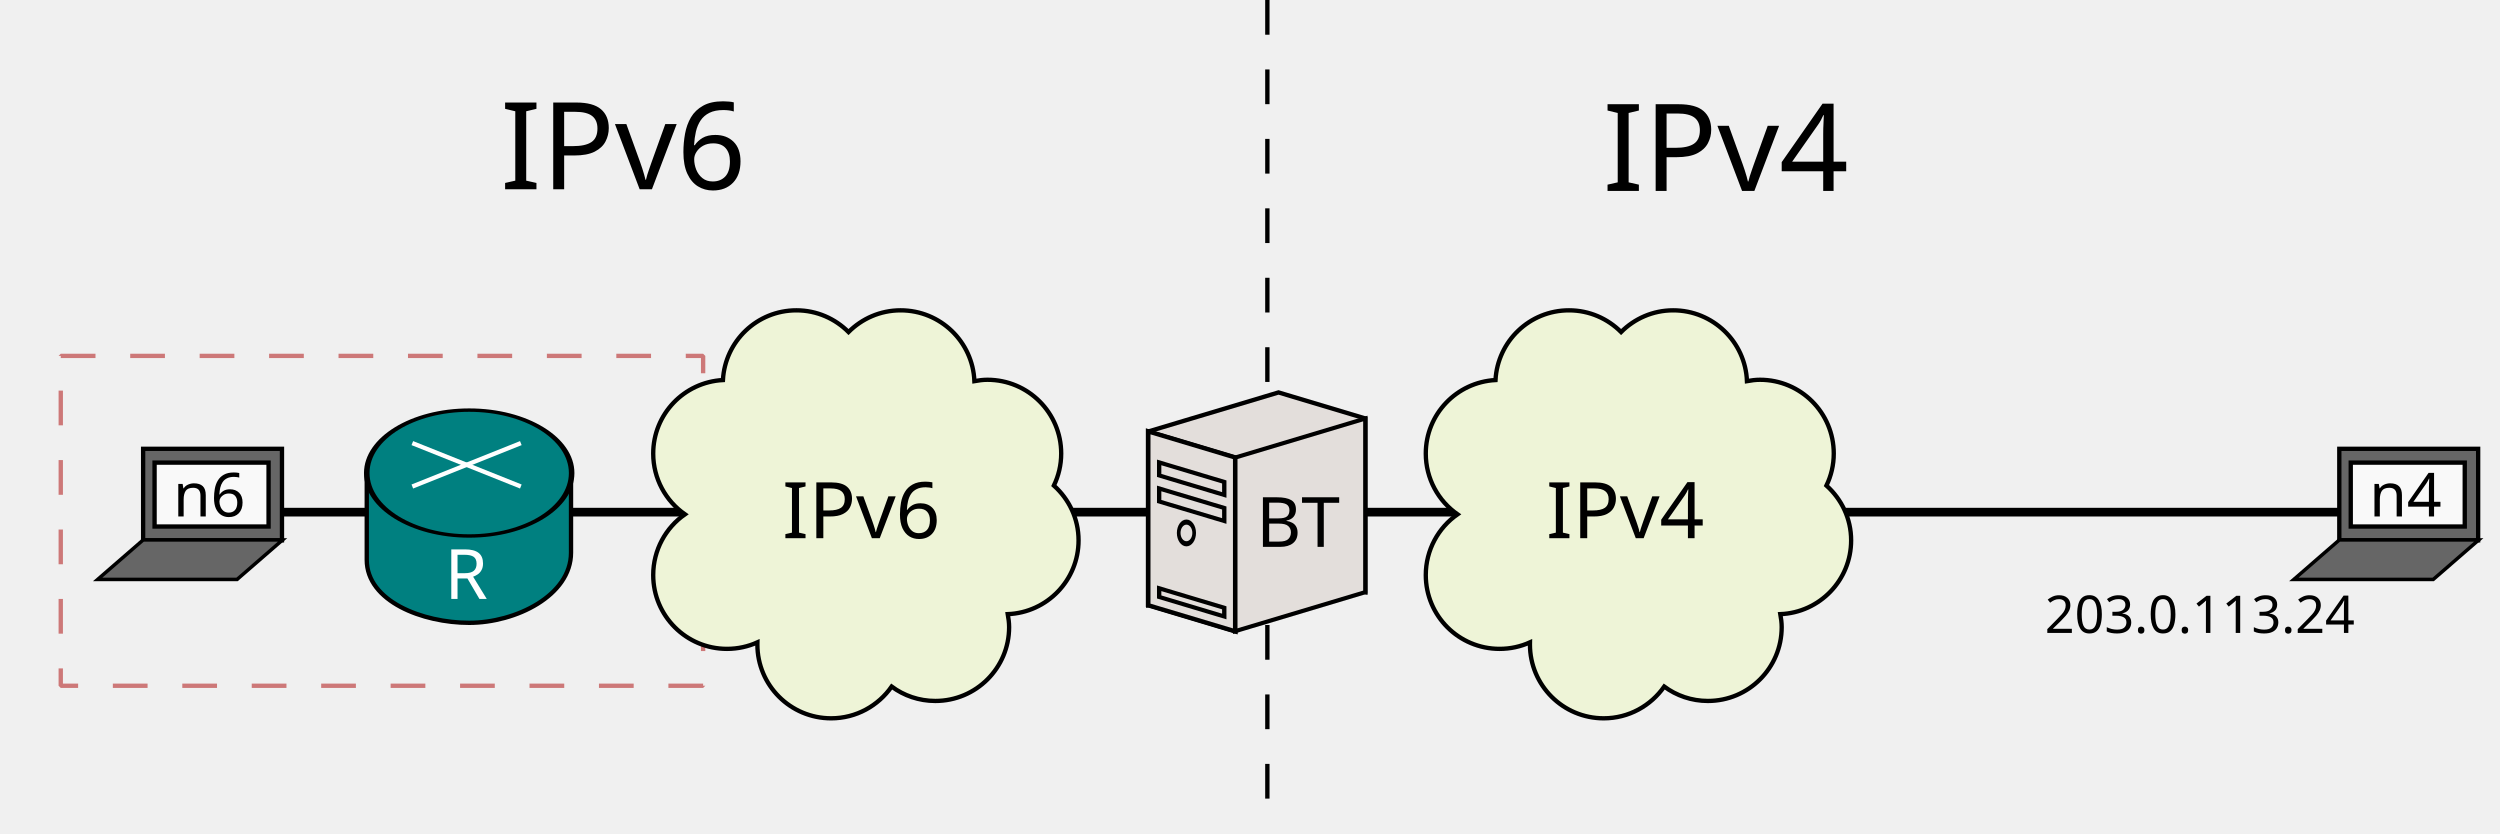
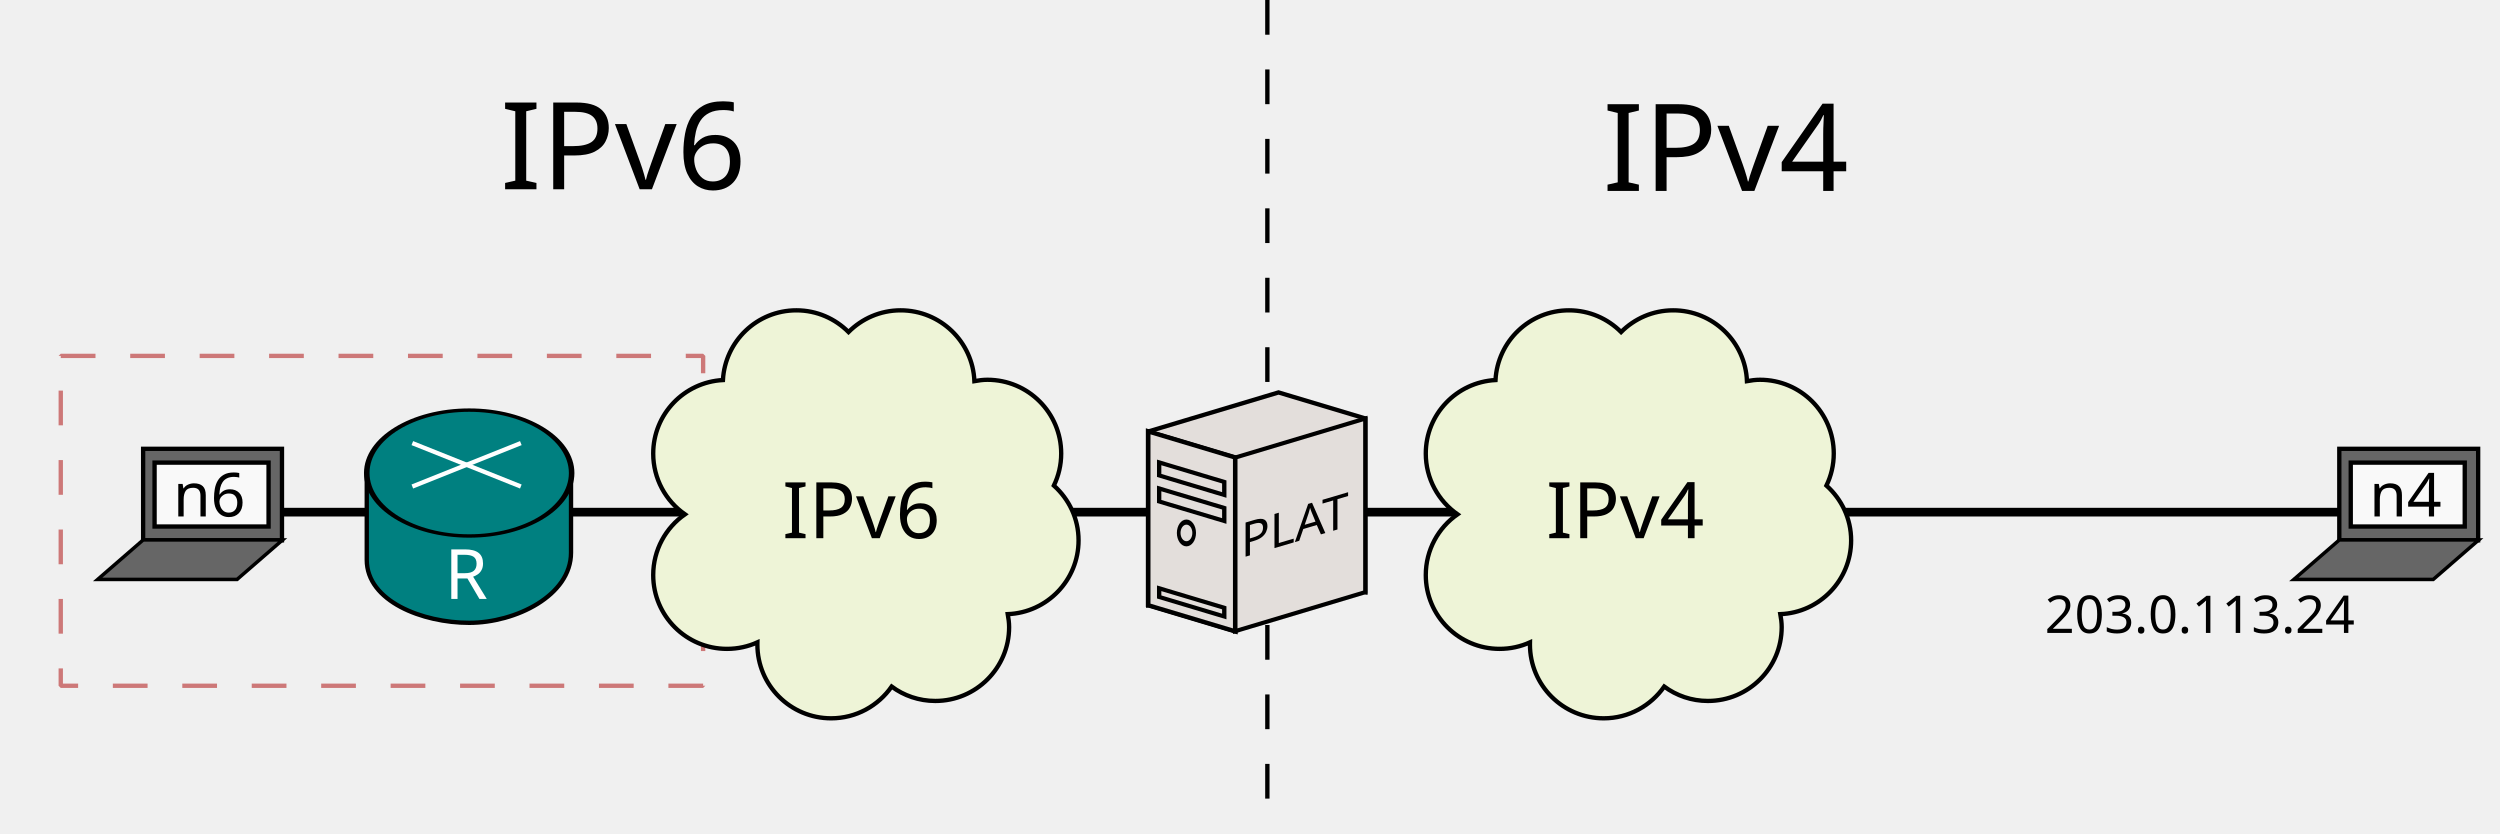
<svg xmlns="http://www.w3.org/2000/svg" xmlns:xlink="http://www.w3.org/1999/xlink" width="576" height="192" id="svg2" version="1.1">
  <defs id="defs4" />
  <g id="layer1" transform="translate(0,-860.3622)" style="display:inline">
    <path transform="translate(0,860.3622)" style="fill:none;stroke:#aa0000;stroke-width:1;stroke-linejoin:bevel;stroke-miterlimit:4;stroke-opacity:0.502;stroke-dasharray:8, 8;stroke-dashoffset:0" d="m 14,82 148,0 -3.2e-4,76 -148,0 z" id="rect3025" />
    <path style="fill:none;stroke:#000000;stroke-width:2;stroke-linecap:butt;stroke-linejoin:miter;stroke-opacity:1;stroke-miterlimit:4;stroke-dasharray:none" d="m 48,978.362 504,0" id="path3823" />
    <path style="fill:none;stroke:#000000;stroke-width:1;stroke-linecap:butt;stroke-linejoin:miter;stroke-miterlimit:4;stroke-opacity:1;stroke-dasharray:8, 8;stroke-dashoffset:0" d="m 292,860.362 0,192" id="path3076" />
    <path style="fill:#eef4d7;fill-opacity:1;stroke:#000000;stroke-width:1;stroke-miterlimit:4;stroke-dasharray:none;display:inline" d="m 361.5,931.862 c -9.074,0 -16.451,7.11 -16.938,16.062 -8.953,0.487 -16.062,7.863 -16.062,16.938 0,5.788 2.894,10.93 7.312,14 -4.418,3.07 -7.312,8.212 -7.312,14 0,9.389 7.611,17 17,17 2.494,0 4.866,-0.535 7,-1.5 -0.004,0.166 0,0.333 0,0.5 0,9.389 7.611,17 17,17 5.775,0 10.865,-2.911 13.938,-7.312 2.821,2.081 6.288,3.312 10.062,3.312 9.389,0 17,-7.611 17,-17 0,-1.023 -0.139,-2.027 -0.312,-3 9.07,-0.361 16.312,-7.841 16.312,-17 0,-5.028 -2.218,-9.513 -5.688,-12.625 1.074,-2.23 1.688,-4.734 1.688,-7.375 0,-9.389 -7.611,-17 -17,-17 -1.023,0 -2.027,0.139 -3,0.312 -0.361,-9.07 -7.841,-16.312 -17,-16.312 -4.694,0 -8.924,1.924 -12,5 -3.076,-3.076 -7.306,-5 -12,-5 z" id="path4188" />
    <text xml:space="preserve" style="font-size:18px;font-style:normal;font-weight:normal;line-height:125%;letter-spacing:0px;word-spacing:0px;fill:#000000;fill-opacity:1;stroke:none;font-family:Sans" x="356.233" y="984.362" id="text3343">
      <tspan id="tspan3345" x="356.233" y="984.362">IPv4</tspan>
    </text>
    <g id="g3150" transform="translate(-188,205.0938)">
      <path id="path3789" d="m 272.5,764.425 0,19.844 c 0,9.528 12.858,14.5 23.594,14.5 10.735,0 23.469,-6.296 23.469,-16.156 l 0,-18.188 z" style="fill:#008080;stroke:#000000;stroke-width:1;stroke-miterlimit:4;stroke-opacity:1;stroke-dasharray:none" />
      <path transform="matrix(0.4859544,0,0,0.2985185,260.004,694.0408)" d="m 122.857,235.219 c 0,26.825 -21.746,48.571 -48.571,48.571 -26.825,0 -48.571,-21.746 -48.571,-48.571 0,-26.825 21.746,-48.571 48.571,-48.571 26.825,0 48.571,21.746 48.571,48.571 z" id="path3771" style="fill:#008080;stroke:#000000;stroke-width:2.626;stroke-miterlimit:4;stroke-opacity:1;stroke-dasharray:none" />
      <path id="path3800" d="m 283,757.362 25,10" style="fill:none;stroke:#ffffff;stroke-width:1px;stroke-linecap:butt;stroke-linejoin:miter;stroke-opacity:1" />
      <path id="path3802" d="m 308,757.362 -25,10" style="fill:none;stroke:#ffffff;stroke-width:1px;stroke-linecap:butt;stroke-linejoin:miter;stroke-opacity:1" />
    </g>
    <use x="0" y="0" xlink:href="#path4188" id="use3436" transform="translate(-178,0)" width="512" height="256" />
    <text id="text3438" y="984.362" x="180.233" style="font-size:18px;font-style:normal;font-weight:normal;line-height:125%;letter-spacing:0px;word-spacing:0px;fill:#000000;fill-opacity:1;stroke:none;font-family:Sans" xml:space="preserve">
      <tspan y="984.362" x="180.233" id="tspan3440">IPv6</tspan>
    </text>
    <text xml:space="preserve" style="font-size:16px;font-style:normal;font-weight:normal;line-height:125%;letter-spacing:0px;word-spacing:0px;fill:#ffffff;fill-opacity:1;stroke:none;font-family:Sans" x="102.43" y="998.362" id="text3019">
      <tspan id="tspan3021" x="102.43" y="998.362">R</tspan>
    </text>
    <g id="g3141" style="display:inline" transform="matrix(0.7270794,0,0,0.7270794,12.98127,172.8063)">
      <rect style="fill:#666666;stroke:#000000;stroke-width:1.375;stroke-miterlimit:4;stroke-dasharray:none" id="rect3143" width="44" height="29" x="27.5" y="163.5" transform="translate(0,924.3622)" />
      <rect style="fill:#666666;stroke:#000000;stroke-width:1.699;stroke-miterlimit:4;stroke-dasharray:none" id="rect3145" width="44.176" height="19.089" x="1313.716" y="1703.361" transform="matrix(1,0,-0.7551013,0.6556081,0,0)" />
      <rect transform="translate(0,924.3622)" style="fill:#f9f9f9;stroke:#000000;stroke-width:1.375;stroke-miterlimit:4;stroke-dasharray:none" id="rect3147" width="36.125" height="20.25" x="31.125" y="167.875" />
    </g>
    <text xml:space="preserve" style="font-size:14px;font-style:normal;font-weight:normal;line-height:125%;letter-spacing:0px;word-spacing:0px;fill:#000000;fill-opacity:1;stroke:none;font-family:Sans" x="39.891" y="979.362" id="text3023">
      <tspan id="tspan3025" x="39.891" y="979.362">n6</tspan>
    </text>
    <g id="use3037" style="display:inline" transform="translate(264.5723,756.1521)">
      <path style="fill:#e3dedb;stroke:#000000;stroke-width:1;stroke-miterlimit:4;stroke-opacity:1;stroke-dasharray:none;stroke-dashoffset:0;display:inline" d="m 30,194.625 -30,9 0,40 30,-9 20,6 0,-40 -20,-6 z" id="path3046" />
      <rect style="fill:#ffe680;stroke:#000000;stroke-width:1.145;stroke-miterlimit:4;stroke-opacity:1;stroke-dasharray:none;stroke-dashoffset:0;display:inline" id="rect3048" width="20" height="40" x="0" y="1000" transform="matrix(1,0.3,0,1,0,-796.3622)" />
      <rect transform="matrix(1,-0.3,0,1,0,-796.3622)" y="1012" x="20" height="40" width="30" id="rect3050" style="fill:#e3dedb;stroke:#000000;stroke-width:1;stroke-miterlimit:4;stroke-opacity:1;stroke-dasharray:none;stroke-dashoffset:0;display:inline" />
      <rect transform="matrix(1,0.3,0,1,0,-796.3622)" y="1000" x="0" height="40" width="20" id="rect3052" style="fill:#e3dedb;stroke:#000000;stroke-width:1;stroke-miterlimit:4;stroke-opacity:1;stroke-dasharray:none;stroke-dashoffset:0;display:inline" />
      <rect style="fill:none;stroke:#000000;stroke-width:1;stroke-miterlimit:4;stroke-opacity:1;stroke-dasharray:none;stroke-dashoffset:0;display:inline" id="rect3054" width="15" height="3" x="2.5" y="210" transform="matrix(1,0.3,0,1,0,0)" />
      <rect transform="matrix(1,0.3,0,1,0,0)" y="216" x="2.5" height="3" width="15" id="rect3056" style="fill:none;stroke:#000000;stroke-width:1;stroke-miterlimit:4;stroke-opacity:1;stroke-dasharray:none;stroke-dashoffset:0;display:inline" />
      <rect style="fill:none;stroke:#000000;stroke-width:1;stroke-miterlimit:4;stroke-opacity:1;stroke-dasharray:none;stroke-dashoffset:0;display:inline" id="rect3058" width="15" height="2" x="2.5" y="239" transform="matrix(1,0.3,0,1,0,0)" />
      <path style="fill:none;stroke:#000000;stroke-width:1.184;stroke-miterlimit:4;stroke-opacity:1;stroke-dasharray:none;stroke-dashoffset:0" id="path3060" d="m 12,227 c 0,1.381 -1.119,2.5 -2.5,2.5 -1.381,0 -2.5,-1.119 -2.5,-2.5 0,-1.381 1.119,-2.5 2.5,-2.5 1.381,0 2.5,1.119 2.5,2.5 z" transform="matrix(0.7130212,0,0,1,2.008852,0)" />
    </g>
-     <text id="text3039" y="986.362" x="289.43" style="font-size:16px;font-style:normal;font-weight:normal;line-height:125%;letter-spacing:0px;word-spacing:0px;fill:#000000;fill-opacity:1;stroke:none;font-family:Sans" xml:space="preserve">
-       <tspan y="986.362" x="289.43" id="tspan3041">BT</tspan>
+     <text id="text3039" y="1073.497" x="285.92" style="font-size:11px;font-style:normal;font-weight:normal;line-height:125%;letter-spacing:0px;word-spacing:0px;fill:#000000;fill-opacity:1;stroke:none;font-family:Sans" xml:space="preserve" transform="matrix(1,-0.2957697,0,1,0,0)">
+       <tspan y="1073.497" x="285.92" id="tspan3041">PLAT</tspan>
    </text>
    <use x="0" y="0" xlink:href="#g3141" id="use3051" transform="translate(506,0)" width="512" height="256" />
    <text id="text3053" y="979.362" x="545.891" style="font-size:14px;font-style:normal;font-weight:normal;line-height:125%;letter-spacing:0px;word-spacing:0px;fill:#000000;fill-opacity:1;stroke:none;font-family:Sans" xml:space="preserve">
      <tspan y="979.362" x="545.891" id="tspan3055">n4</tspan>
    </text>
    <text xml:space="preserve" style="font-size:28px;font-style:normal;font-weight:normal;line-height:125%;letter-spacing:0px;word-spacing:0px;fill:#000000;fill-opacity:1;stroke:none;font-family:Sans" x="115.252" y="903.966" id="text3064">
      <tspan id="tspan3066" x="115.252" y="903.966">IPv6</tspan>
    </text>
    <flowRoot xml:space="preserve" id="flowRoot3068" style="font-size:12px;font-style:normal;font-weight:normal;line-height:125%;letter-spacing:0px;word-spacing:0px;fill:#000000;fill-opacity:1;stroke:none;font-family:Sans" transform="translate(0,796.3622)">
      <flowRegion id="flowRegion3070">
        <rect id="rect3072" width="198.741" height="116.942" x="13.33" y="-59.077" />
      </flowRegion>
      <flowPara id="flowPara3074" />
    </flowRoot>
    <text id="text3846" y="904.362" x="369.252" style="font-size:28px;font-style:normal;font-weight:normal;line-height:125%;letter-spacing:0px;word-spacing:0px;fill:#000000;fill-opacity:1;stroke:none;font-family:Sans" xml:space="preserve">
      <tspan y="904.362" x="369.252" id="tspan3848">IPv4</tspan>
    </text>
    <text xml:space="preserve" style="font-size:12px;font-style:normal;font-weight:normal;line-height:125%;letter-spacing:0px;word-spacing:0px;fill:#000000;fill-opacity:1;stroke:none;font-family:Sans" x="471.121" y="1006.192" id="text3800">
      <tspan id="tspan3802" x="471.121" y="1006.192">203.0.113.24</tspan>
    </text>
  </g>
</svg>
